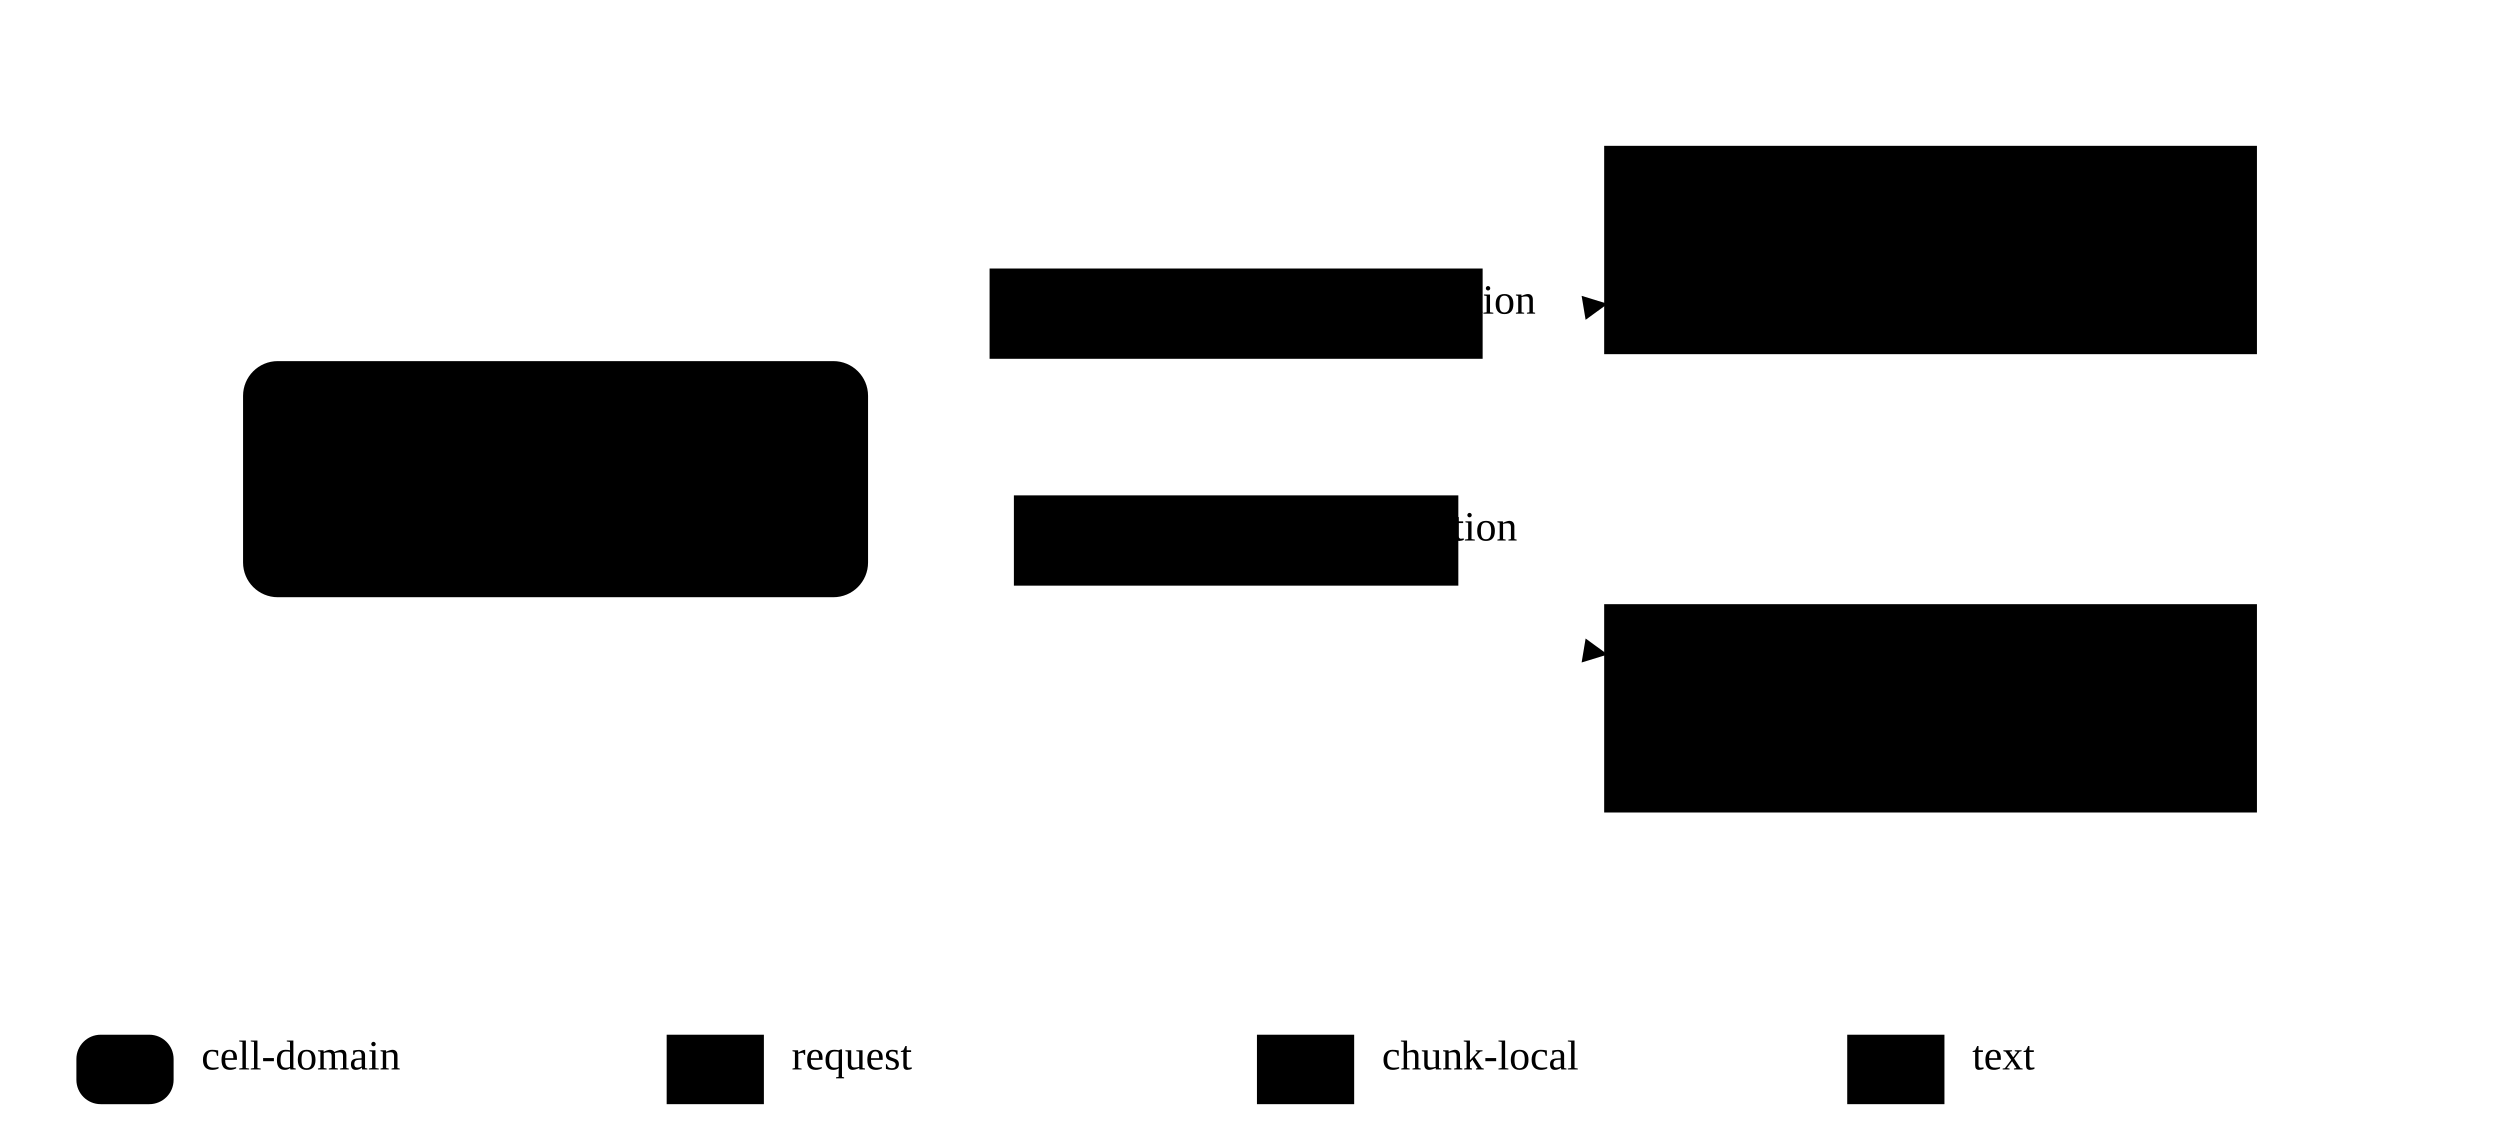
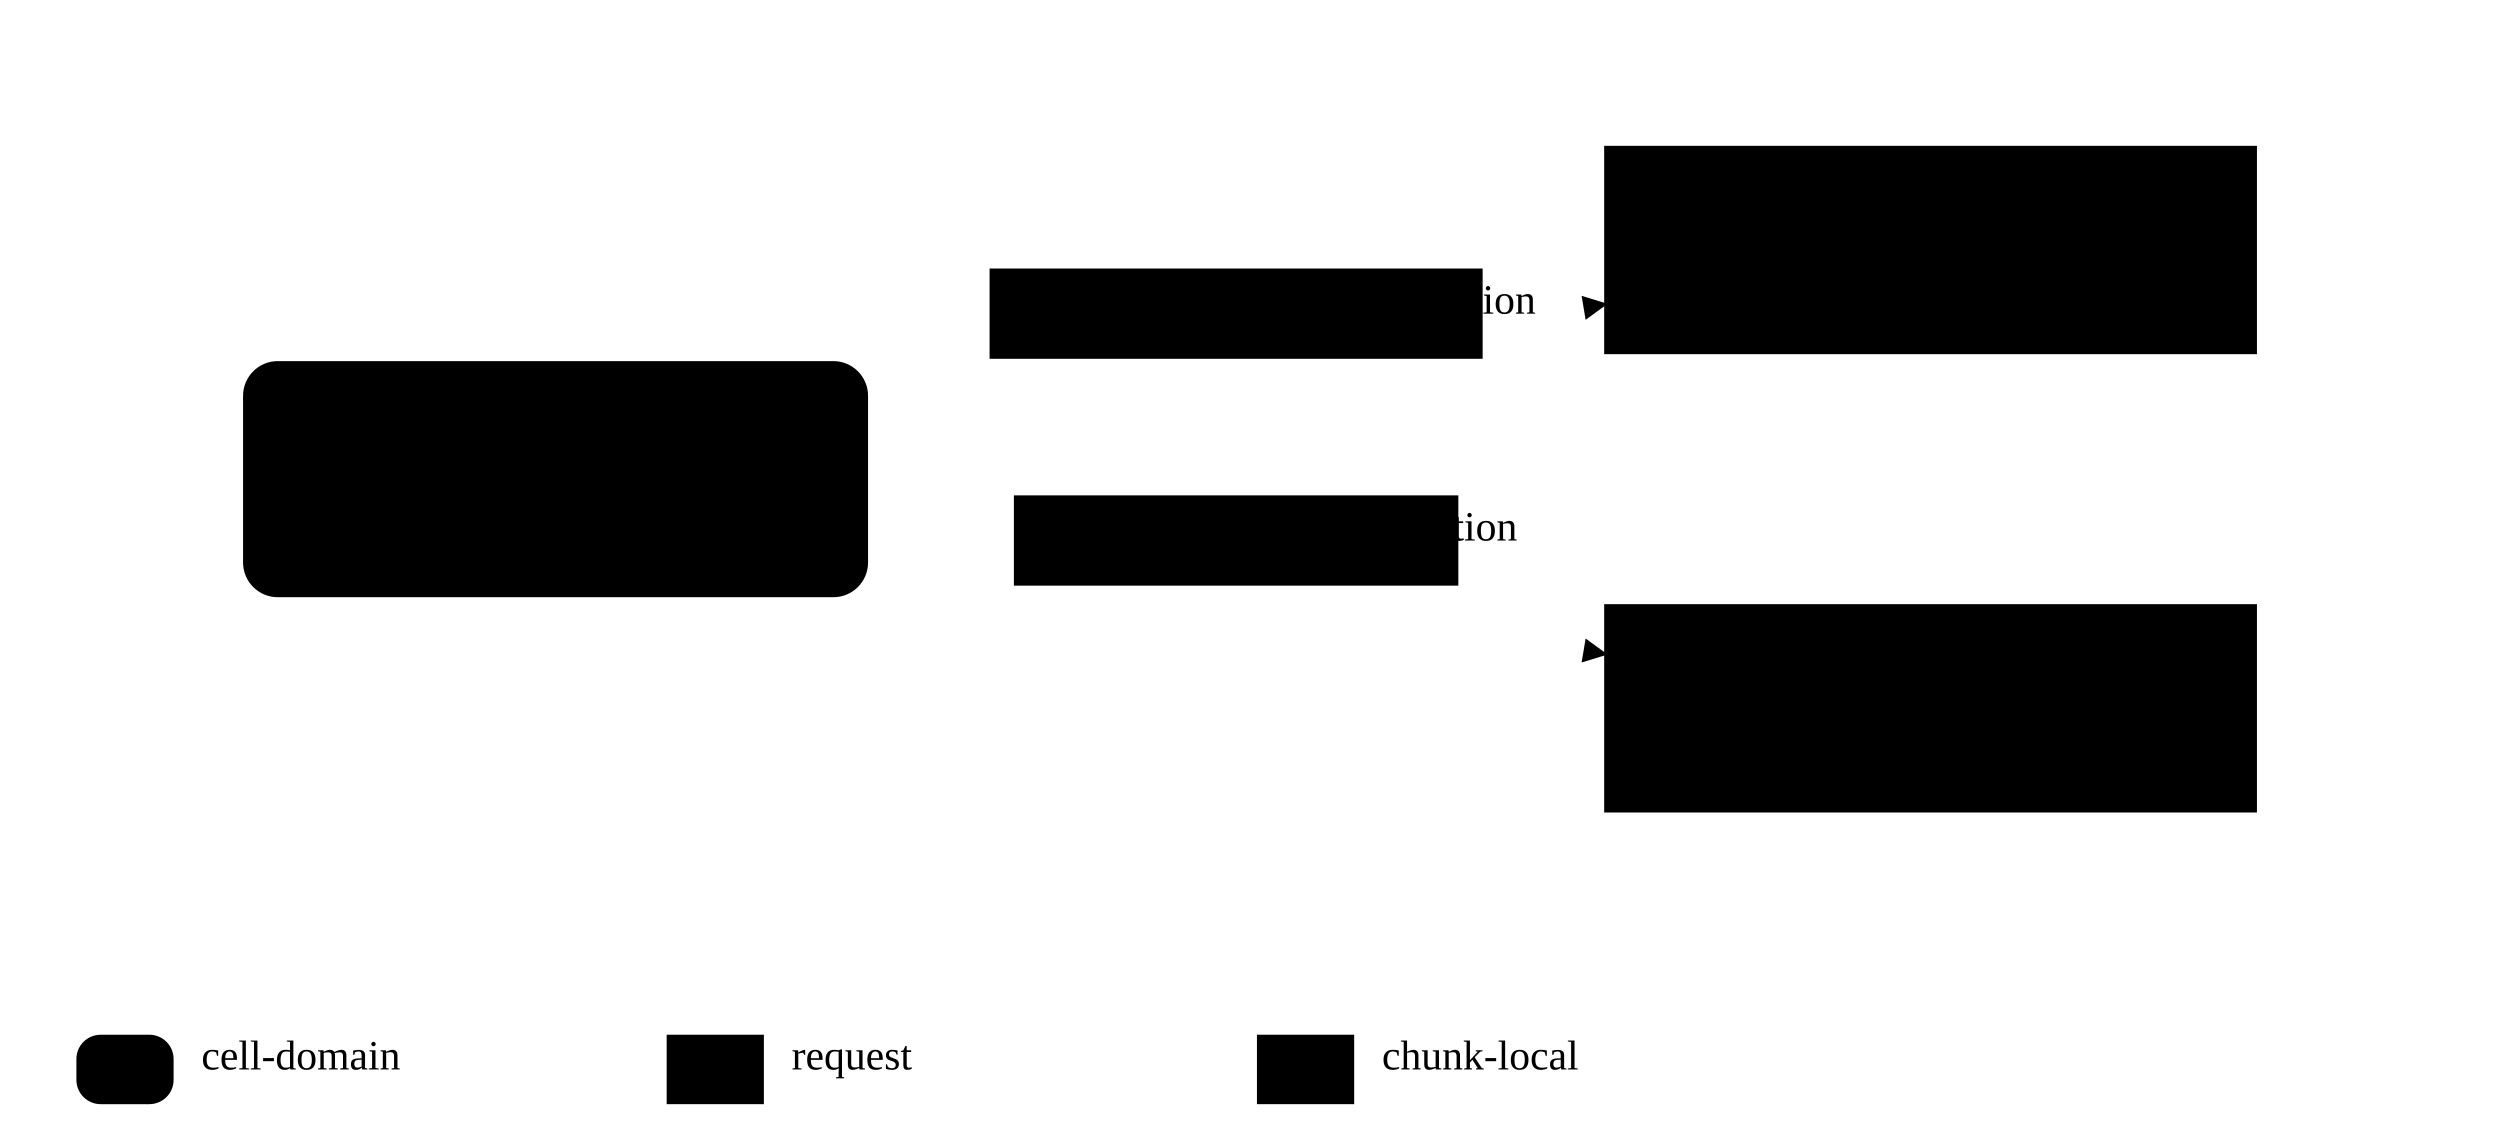
<svg xmlns="http://www.w3.org/2000/svg" aria-labelledby="projection-pair-title projection-pair-desc" class="zi-figure" role="img" viewBox="0 0 720 330">
  <defs>
    <marker id="projection-pair-arrowhead" markerHeight="7" markerWidth="7" orient="auto-start-reverse" refX="6" refY="3.5" viewBox="0 0 7 7">
      <path class="zi-arrowhead" d="M 0 0 L 7 3.5 L 0 7 z" />
    </marker>
  </defs>
  <g aria-label="cell-domain" class="zi-role-cell-domain" data-non-color-cue="cell-domain label + rounded border" data-semantic-role="cell-domain" id="projection-pair-domain">
    <rect height="68" width="180" x="70" y="104" rx="10" ry="10" />
    <text x="160.0" y="138.0">cell domain</text>
  </g>
  <g aria-label="request" class="zi-role-request" data-non-color-cue="request label + double border" data-semantic-role="request" id="projection-pair-request-space">
    <rect height="60" width="188" x="462" y="42" />
    <rect class="zi-request-inner" height="52" width="180" x="466" y="46" />
    <text x="556.0" y="72.0">request space</text>
  </g>
  <g aria-label="chunk-local" class="zi-role-chunk-local" data-non-color-cue="chunk-local label + dashed border" data-semantic-role="chunk-local" id="projection-pair-chunk-space">
    <rect height="60" width="188" x="462" y="174" />
    <text x="556.0" y="204.0">chunk-local space</text>
  </g>
  <g aria-label="text" class="zi-role-text" data-non-color-cue="text label" data-semantic-role="text" id="projection-pair-request-projection">
    <line class="zi-arrow-line" marker-end="url(#projection-pair-arrowhead)" x1="250.0" x2="462.0" y1="123.0" y2="87.667" />
    <rect height="26" width="142" x="285.0" y="77.333" />
    <text x="356.0" y="90.333">request projection</text>
  </g>
  <g aria-label="text" class="zi-role-text" data-non-color-cue="text label" data-semantic-role="text" id="projection-pair-chunk-projection">
    <line class="zi-arrow-line" marker-end="url(#projection-pair-arrowhead)" x1="250.0" x2="462.0" y1="153.0" y2="188.333" />
    <rect height="26" width="128" x="292.0" y="142.667" />
    <text x="356.0" y="155.667">chunk projection</text>
  </g>
  <g aria-label="Visible semantic role legend" class="zi-legend" id="projection-pair-legend">
    <g aria-label="cell-domain" class="zi-role-cell-domain" data-non-color-cue="cell-domain label + rounded border" data-semantic-role="cell-domain" id="projection-pair-legend-cell-domain">
      <rect class="zi-cue-swatch" height="20" width="28" x="22" y="298" rx="7" ry="7" />
      <text aria-label="cell-domain" class="zi-role-label" data-non-color-cue="cell-domain label + rounded border" data-semantic-role="cell-domain" x="58" y="308">cell-domain</text>
    </g>
    <g aria-label="request" class="zi-role-request" data-non-color-cue="request label + double border" data-semantic-role="request" id="projection-pair-legend-request">
      <rect class="zi-cue-swatch" height="20" width="28" x="192" y="298" />
      <rect class="zi-request-inner" height="14" width="22" x="195" y="301" />
      <text aria-label="request" class="zi-role-label" data-non-color-cue="request label + double border" data-semantic-role="request" x="228" y="308">request</text>
    </g>
    <g aria-label="chunk-local" class="zi-role-chunk-local" data-non-color-cue="chunk-local label + dashed border" data-semantic-role="chunk-local" id="projection-pair-legend-chunk-local">
      <rect class="zi-cue-swatch" height="20" width="28" x="362" y="298" />
      <text aria-label="chunk-local" class="zi-role-label" data-non-color-cue="chunk-local label + dashed border" data-semantic-role="chunk-local" x="398" y="308">chunk-local</text>
    </g>
-     <g aria-label="text" class="zi-role-text" data-non-color-cue="text label" data-semantic-role="text" id="projection-pair-legend-text">
-       <rect class="zi-cue-swatch" height="20" width="28" x="532" y="298" />
-       <text aria-label="text" class="zi-role-label" data-non-color-cue="text label" data-semantic-role="text" x="568" y="308">text</text>
-     </g>
  </g>
</svg>
